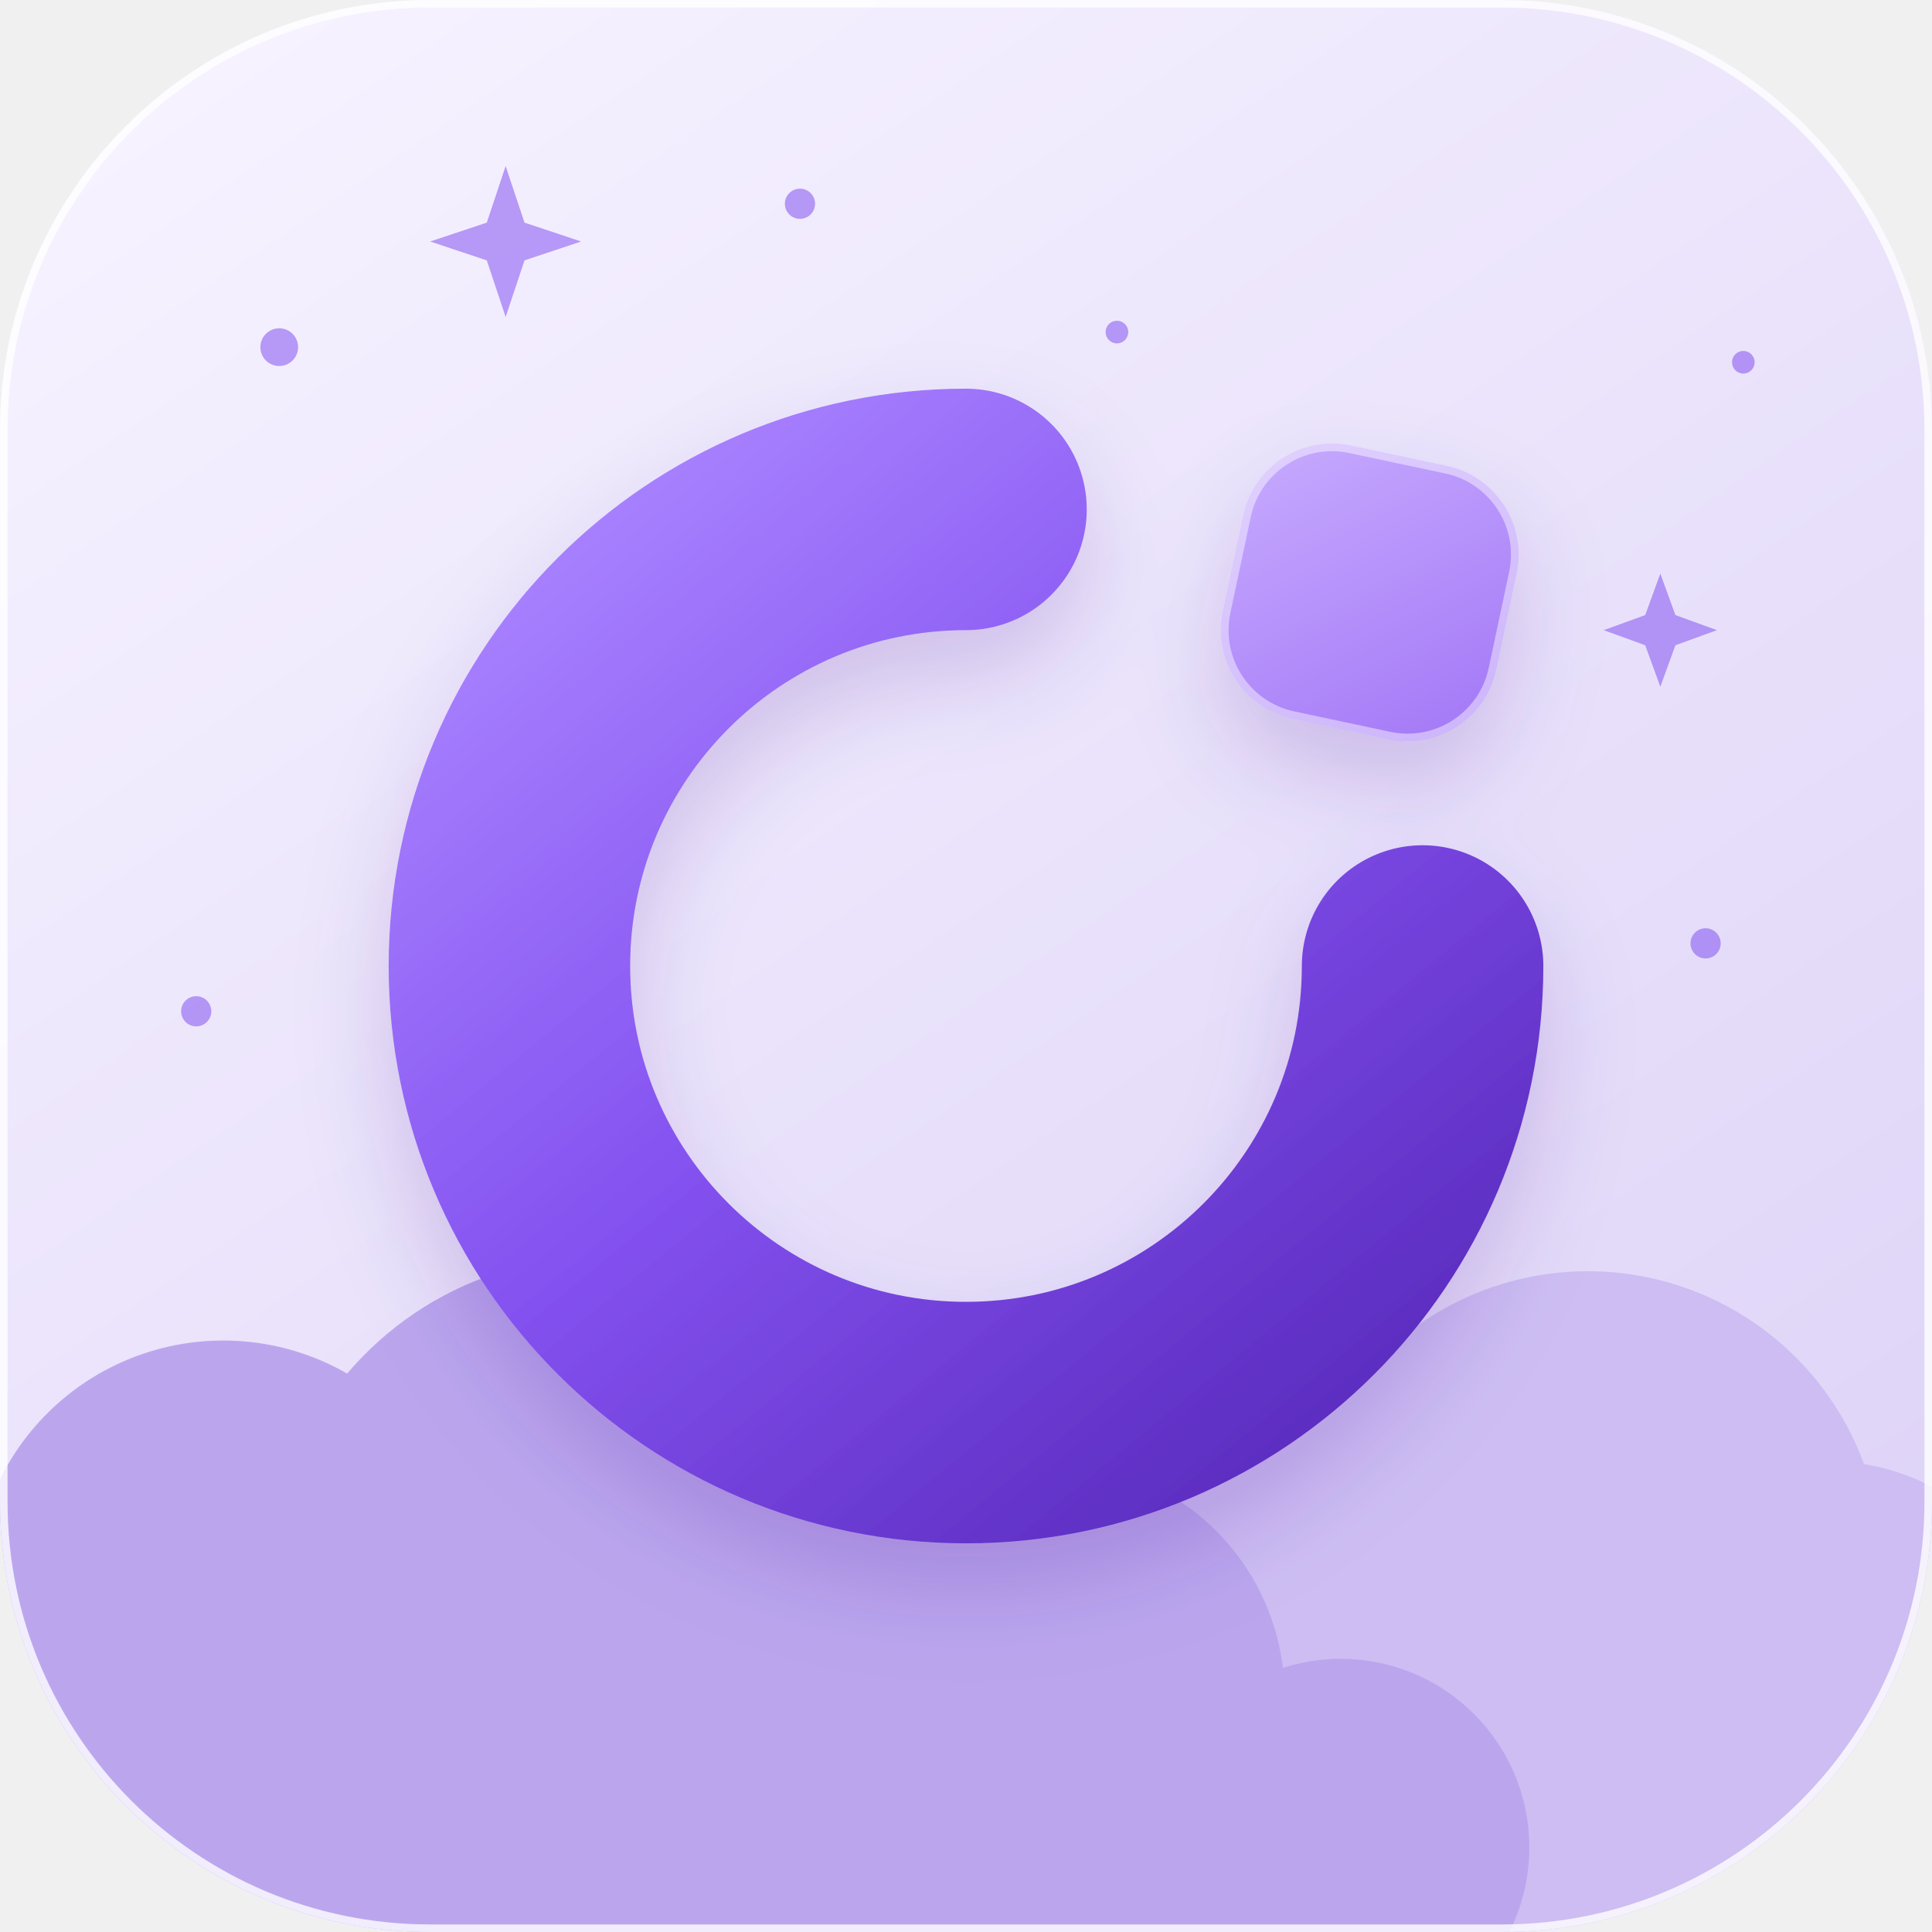
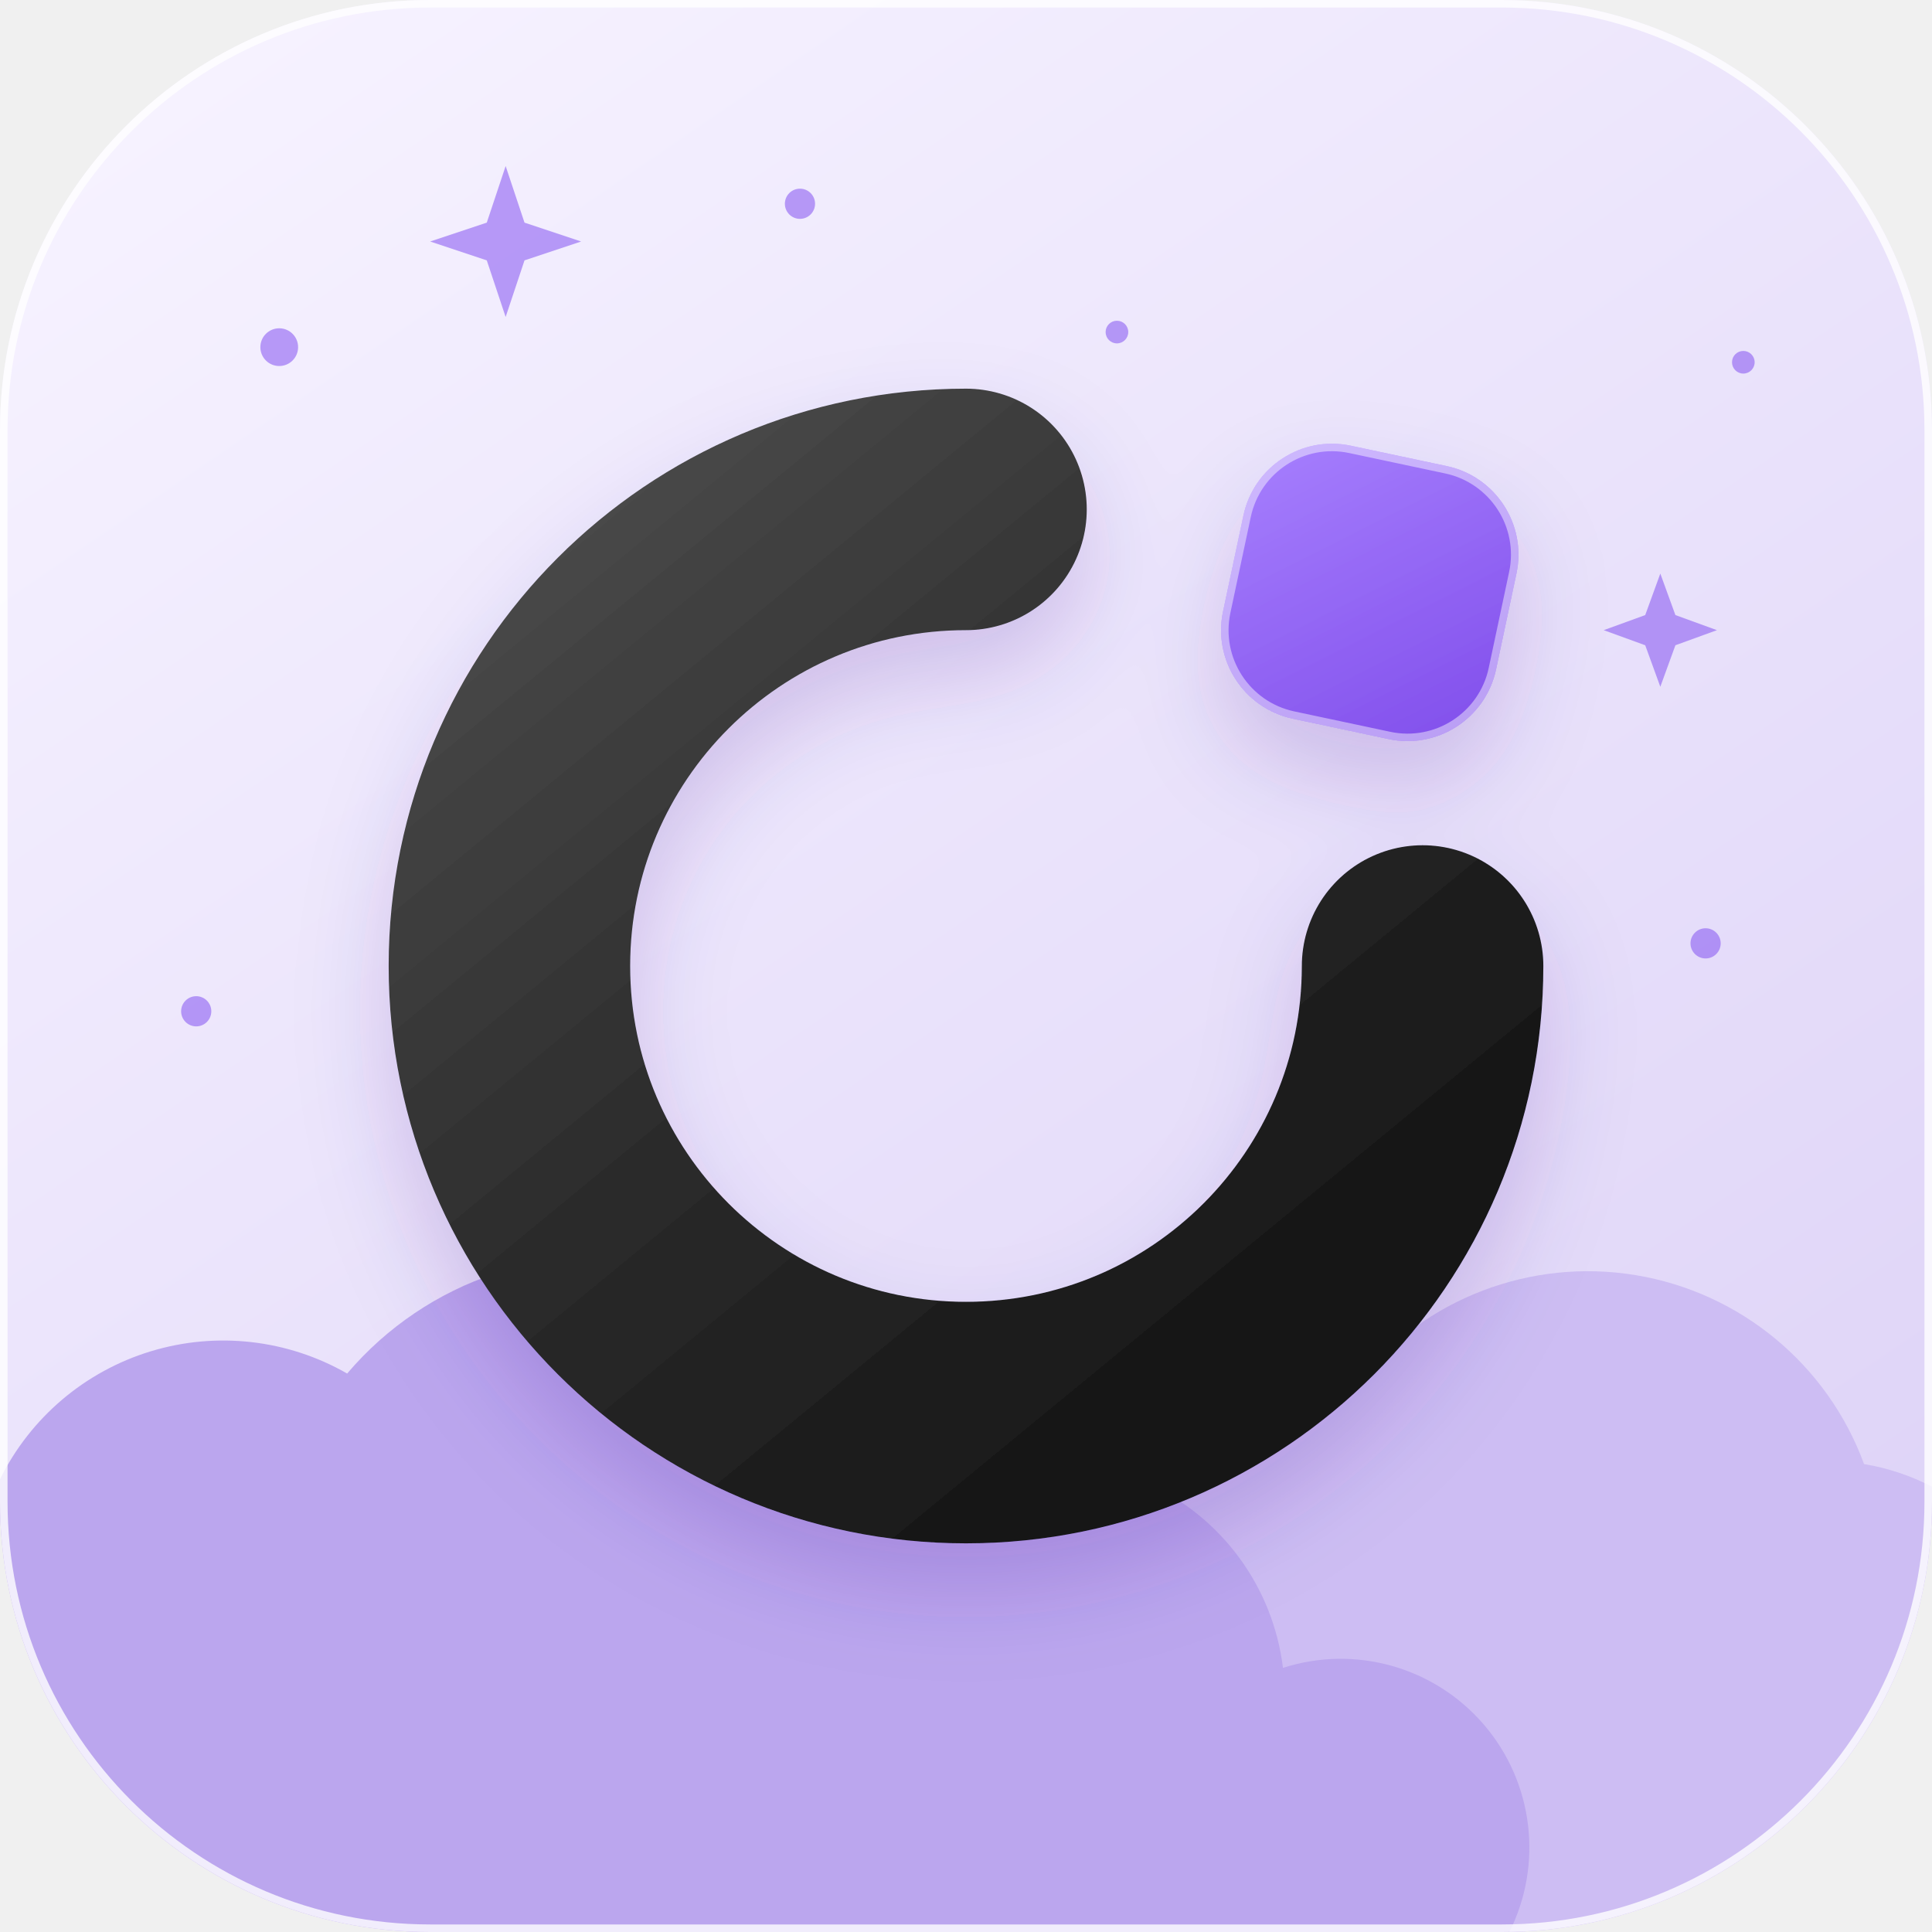
<svg xmlns="http://www.w3.org/2000/svg" fill="none" viewBox="0 0 512 512">
  <defs>
    <linearGradient gradientUnits="userSpaceOnUse" id="tile" x1="80" x2="430" y1="0" y2="512">
      <stop stop-color="#F6F2FF" />
      <stop offset="1" stop-color="#DDD2F7" />
    </linearGradient>
    <linearGradient gradientUnits="userSpaceOnUse" id="orbit" x1="148" x2="355" y1="133" y2="385">
-       <stop stop-color="#A983FF" />
-       <stop offset=".48" stop-color="#8452F0" />
-       <stop offset="1" stop-color="#5A2BBE" />
+       <stop stop-color="#4A4A4A" />
+       <stop offset=".48" stop-color="#2A2A2A" />
+       <stop offset="1" stop-color="#111111" />
    </linearGradient>
    <linearGradient gradientUnits="userSpaceOnUse" id="object" x1="325" x2="402" y1="115" y2="211">
-       <stop stop-color="#C9AEFF" />
-       <stop offset="1" stop-color="#9D6EF5" />
+       <stop stop-color="#A983FF" />
+       <stop offset="1" stop-color="#7A45E8" />
    </linearGradient>
    <filter filterUnits="userSpaceOnUse" height="512" id="shadow" width="512" x="0" y="0">
      <feDropShadow dx="0" dy="12" flood-color="#3F1A8F" flood-opacity=".17" stdDeviation="12" />
    </filter>
    <clipPath id="clip">
      <rect height="512" rx="114" width="512" />
    </clipPath>
  </defs>
  <rect fill="url(#tile)" height="512" rx="114" width="512" />
  <g clip-path="url(#clip)">
    <g fill="#8452F0" fill-opacity="0.55">
      <circle cx="74" cy="92" r="5" />
      <circle cx="212" cy="54" r="4" />
      <circle cx="452" cy="250" r="4" />
      <circle cx="52" cy="268" r="4" />
      <circle cx="296" cy="88" r="3" />
      <circle cx="462" cy="96" r="3" />
      <path d="M134 44l5 15 15 5-15 5-5 15-5-15-15-5 15-5zM440 152l4 11 11 4-11 4-4 11-4-11-11-4 11-4z" />
    </g>
    <path d="M250 512V402a62 62 0 0 1 110-36 78 78 0 0 1 134 22 60 60 0 0 1 18 6V512z" fill="#CDBDF3" />
    <path d="M0 512V392a66 66 0 0 1 92-28 88 88 0 0 1 152 34 62 62 0 0 1 96 44 50 50 0 0 1 60 70z" fill="#BBA6EE" />
  </g>
  <rect height="510" rx="113" stroke="white" stroke-opacity=".8" stroke-width="2" width="510" x="1" y="1" />
  <g filter="url(#shadow)">
    <path d="M256 135C189.17 135 135 189.17 135 256S189.17 377 256 377 377 322.83 377 256" stroke="url(#orbit)" stroke-linecap="round" stroke-width="64" />
    <rect fill="url(#object)" height="74" rx="24" transform="rotate(12 363 157)" width="74" x="326" y="120" />
    <rect height="72" rx="23" stroke="white" stroke-opacity=".45" stroke-width="2" transform="rotate(12 363 157)" width="72" x="327" y="121" />
  </g>
</svg>
